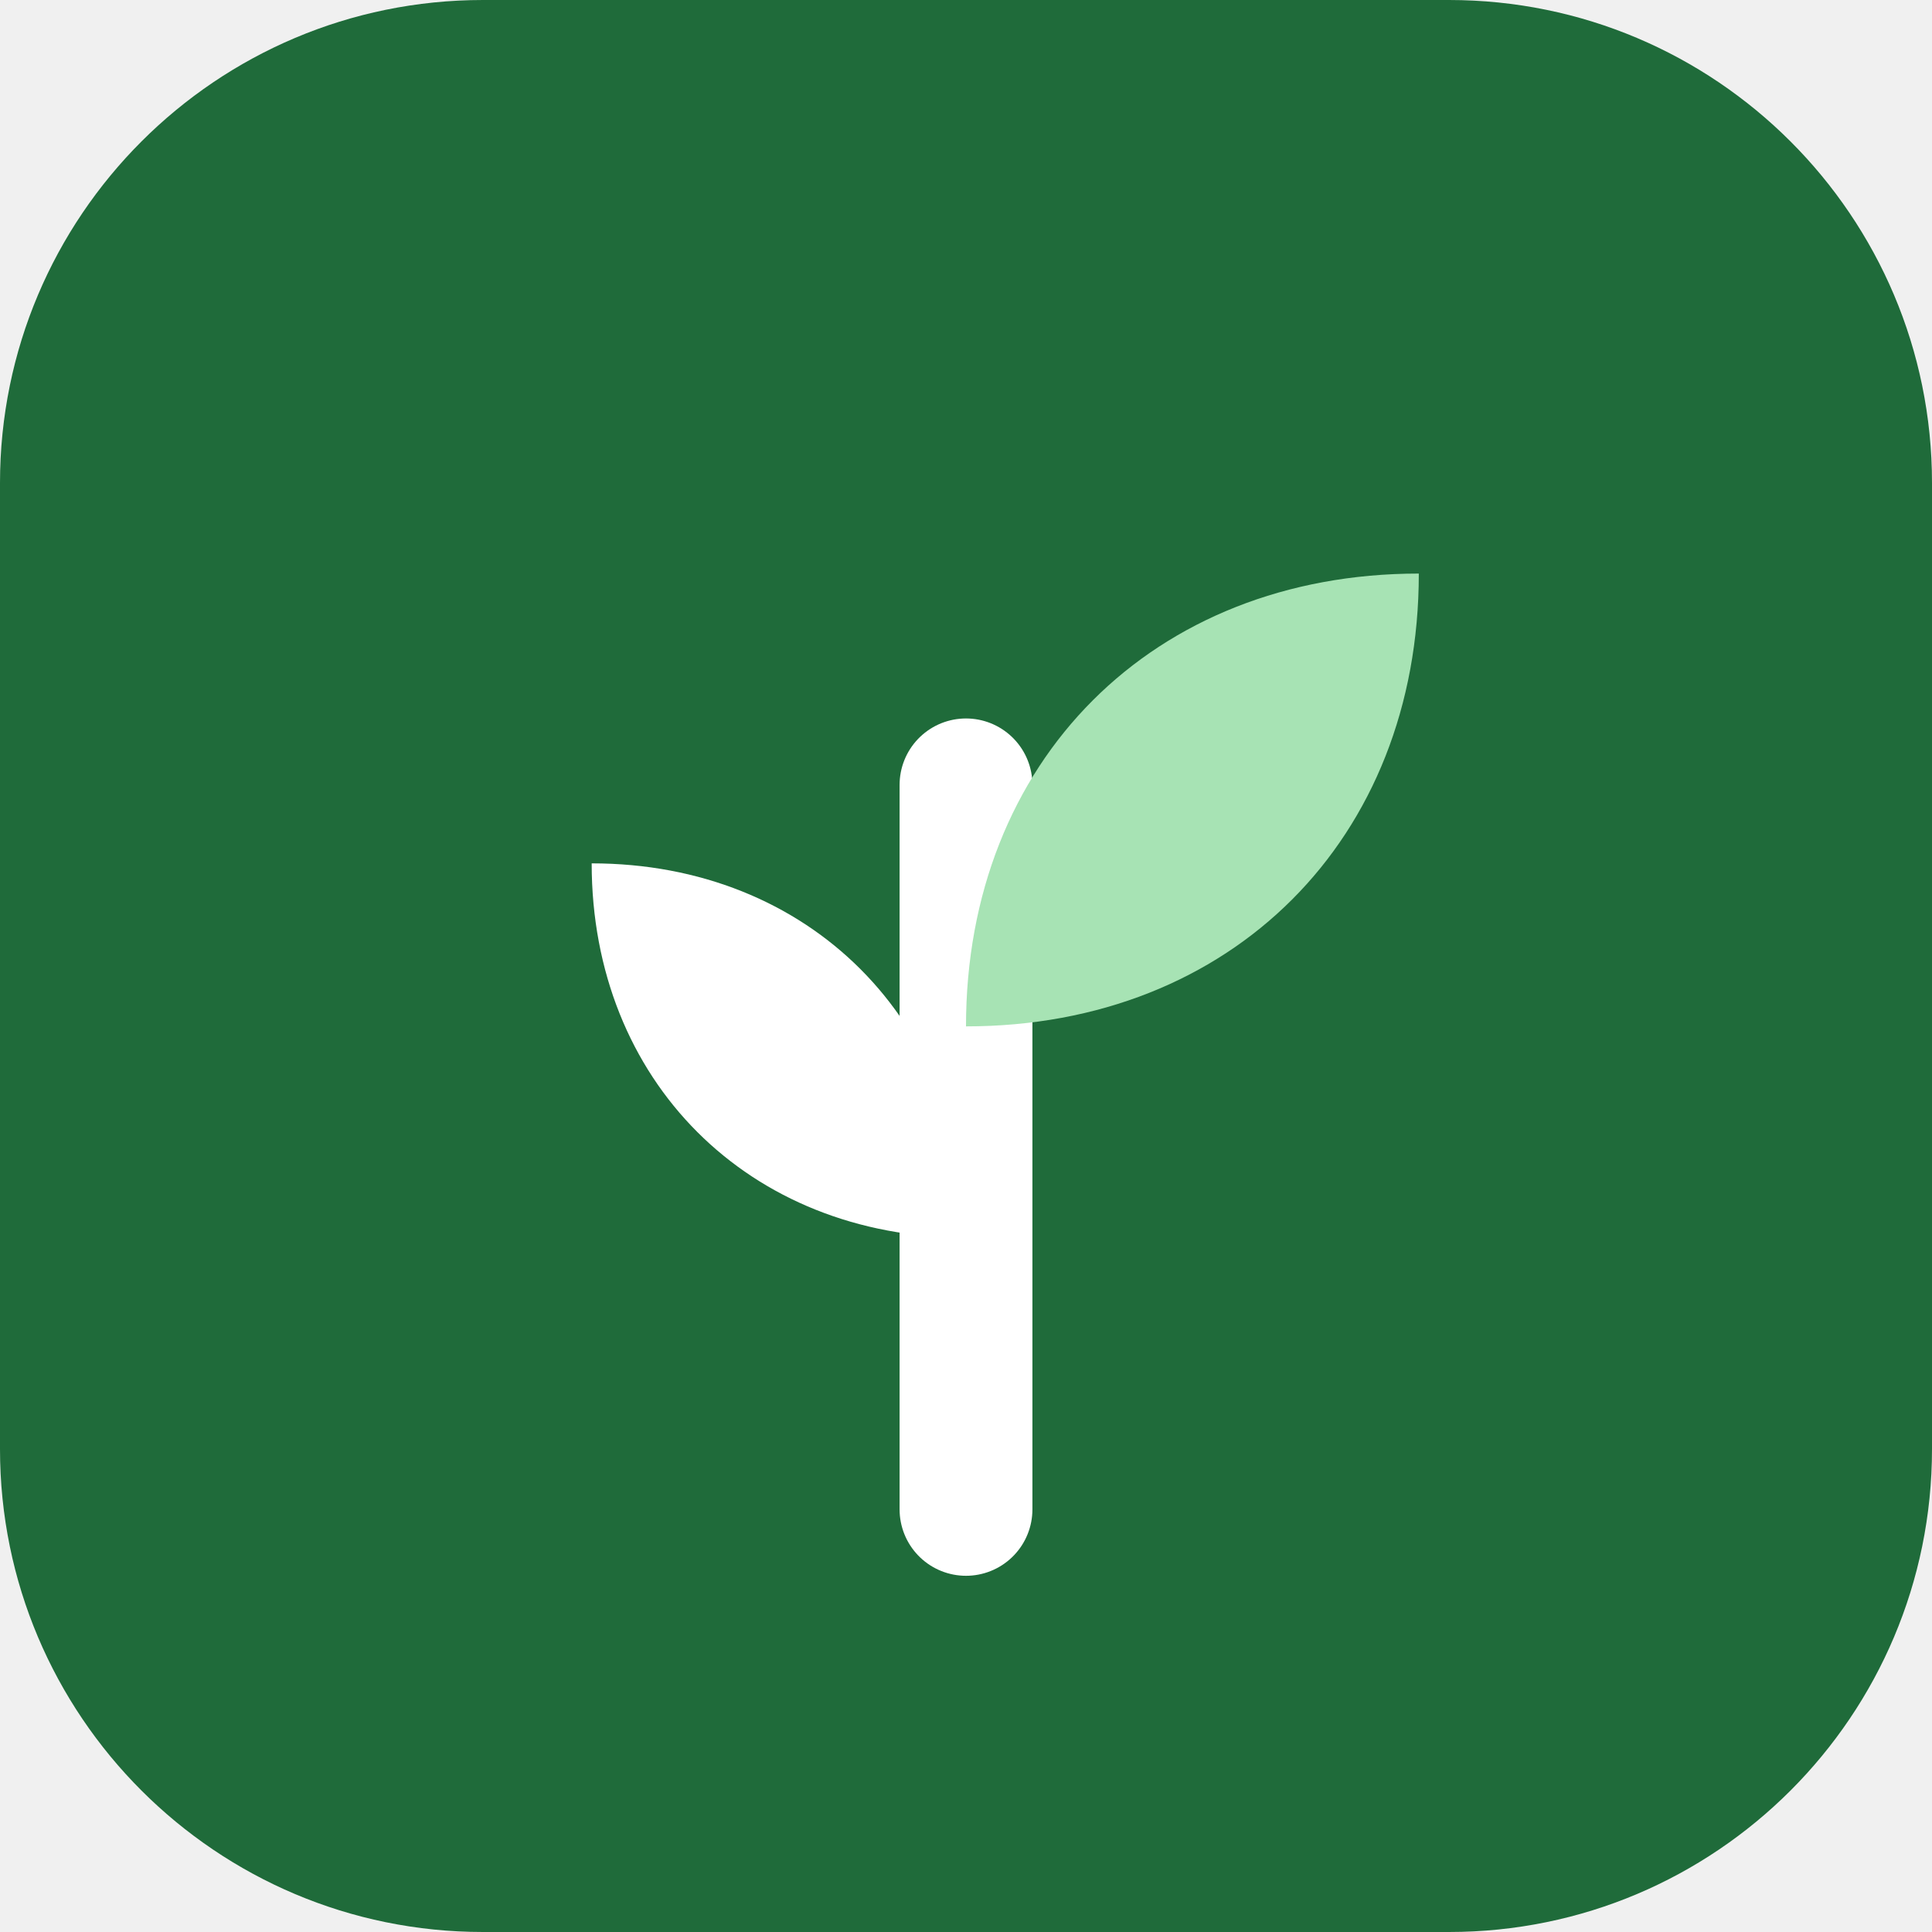
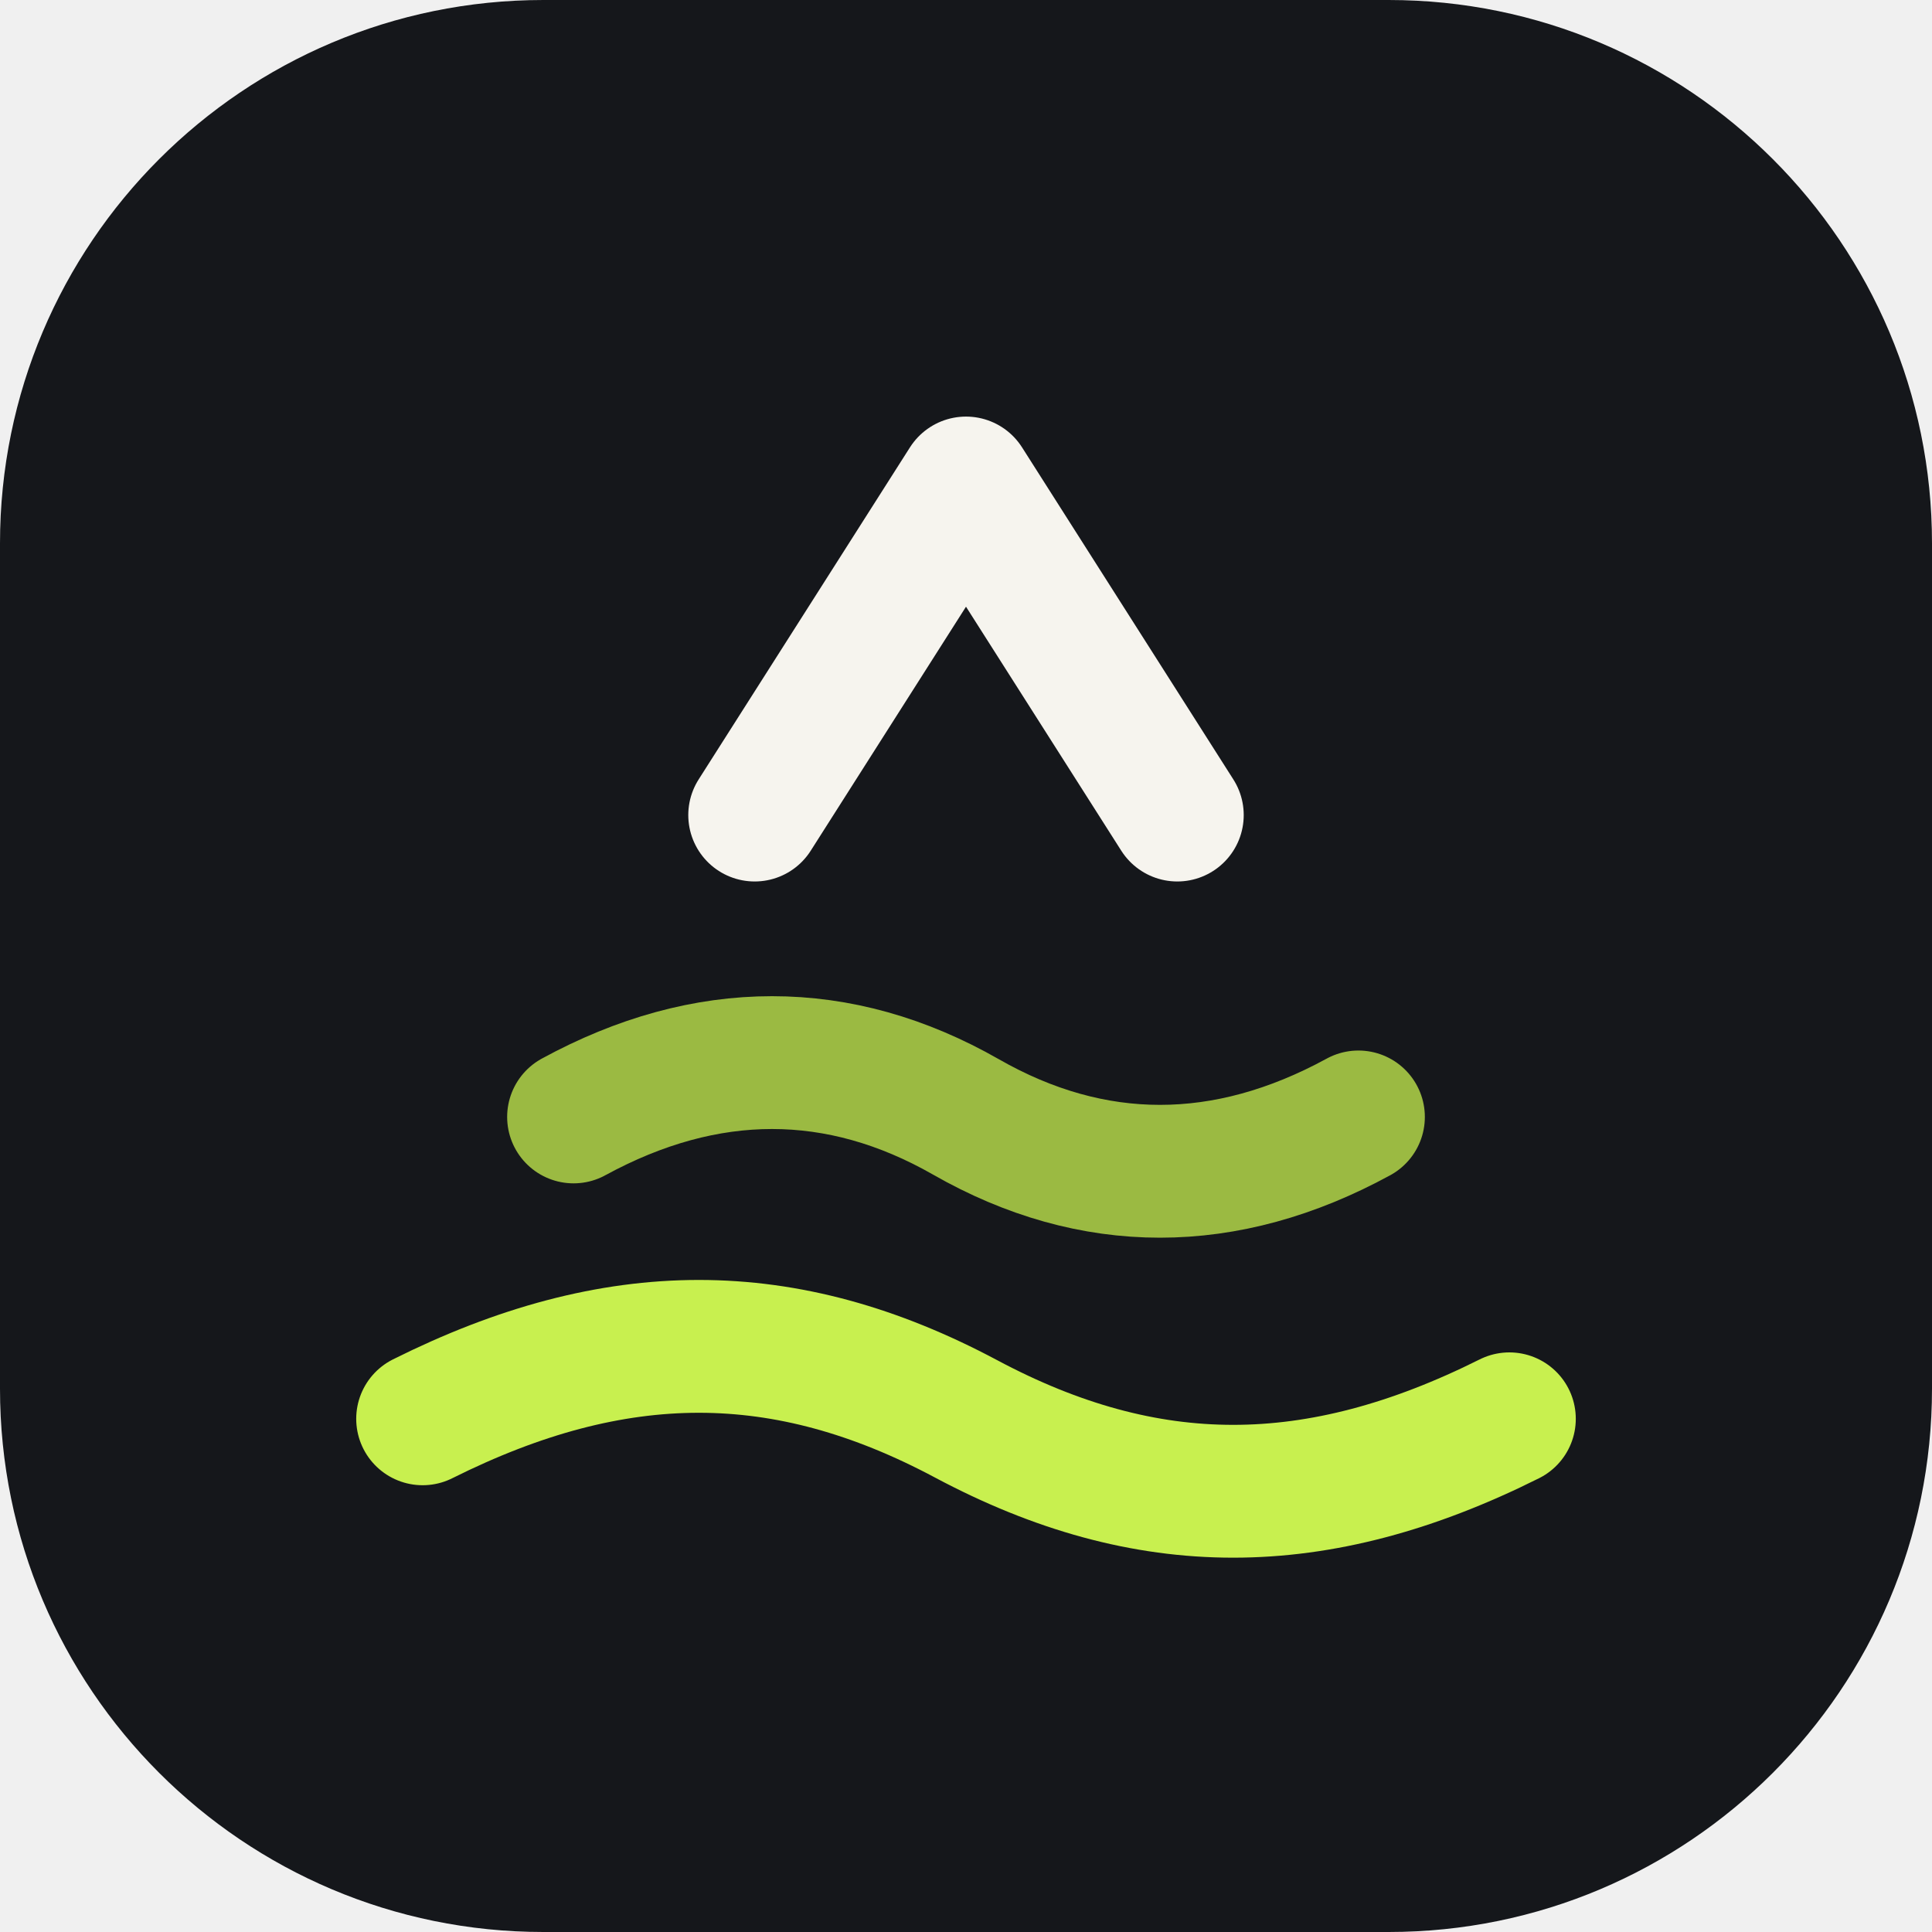
<svg xmlns="http://www.w3.org/2000/svg" viewBox="0 0 32 32">
-   <rect width="32" height="32" rx="8" fill="#1f6b3a" />
-   <path d="M16 25V13" stroke="#fff" stroke-width="2.2" stroke-linecap="round" />
-   <path d="M16 17c0-4.4 3.1-7.5 7.5-7.5 0 4.4-3.1 7.5-7.5 7.5Z" fill="#a7e3b4" />
-   <path d="M16 20.5c0-3.6-2.6-6.2-6.2-6.2 0 3.6 2.6 6.2 6.2 6.2Z" fill="#fff" />
+   <rect width="32" height="32" rx="9" fill="#15171b" />
+   <path d="M7 23.5c3.2-1.6 6-1.6 9 0s5.8 1.6 9 0" stroke="#c8f04f" stroke-width="2.2" fill="none" stroke-linecap="round" />
+   <path d="M9.5 18.5c2.2-1.2 4.4-1.2 6.5 0s4.3 1.2 6.5 0" stroke="#c8f04f" stroke-width="2.2" fill="none" stroke-linecap="round" opacity=".75" />
+   <path d="M12.5 13.5 16 8l3.5 5.5" stroke="#f6f4ee" stroke-width="2.2" fill="none" stroke-linecap="round" stroke-linejoin="round" />
</svg>
